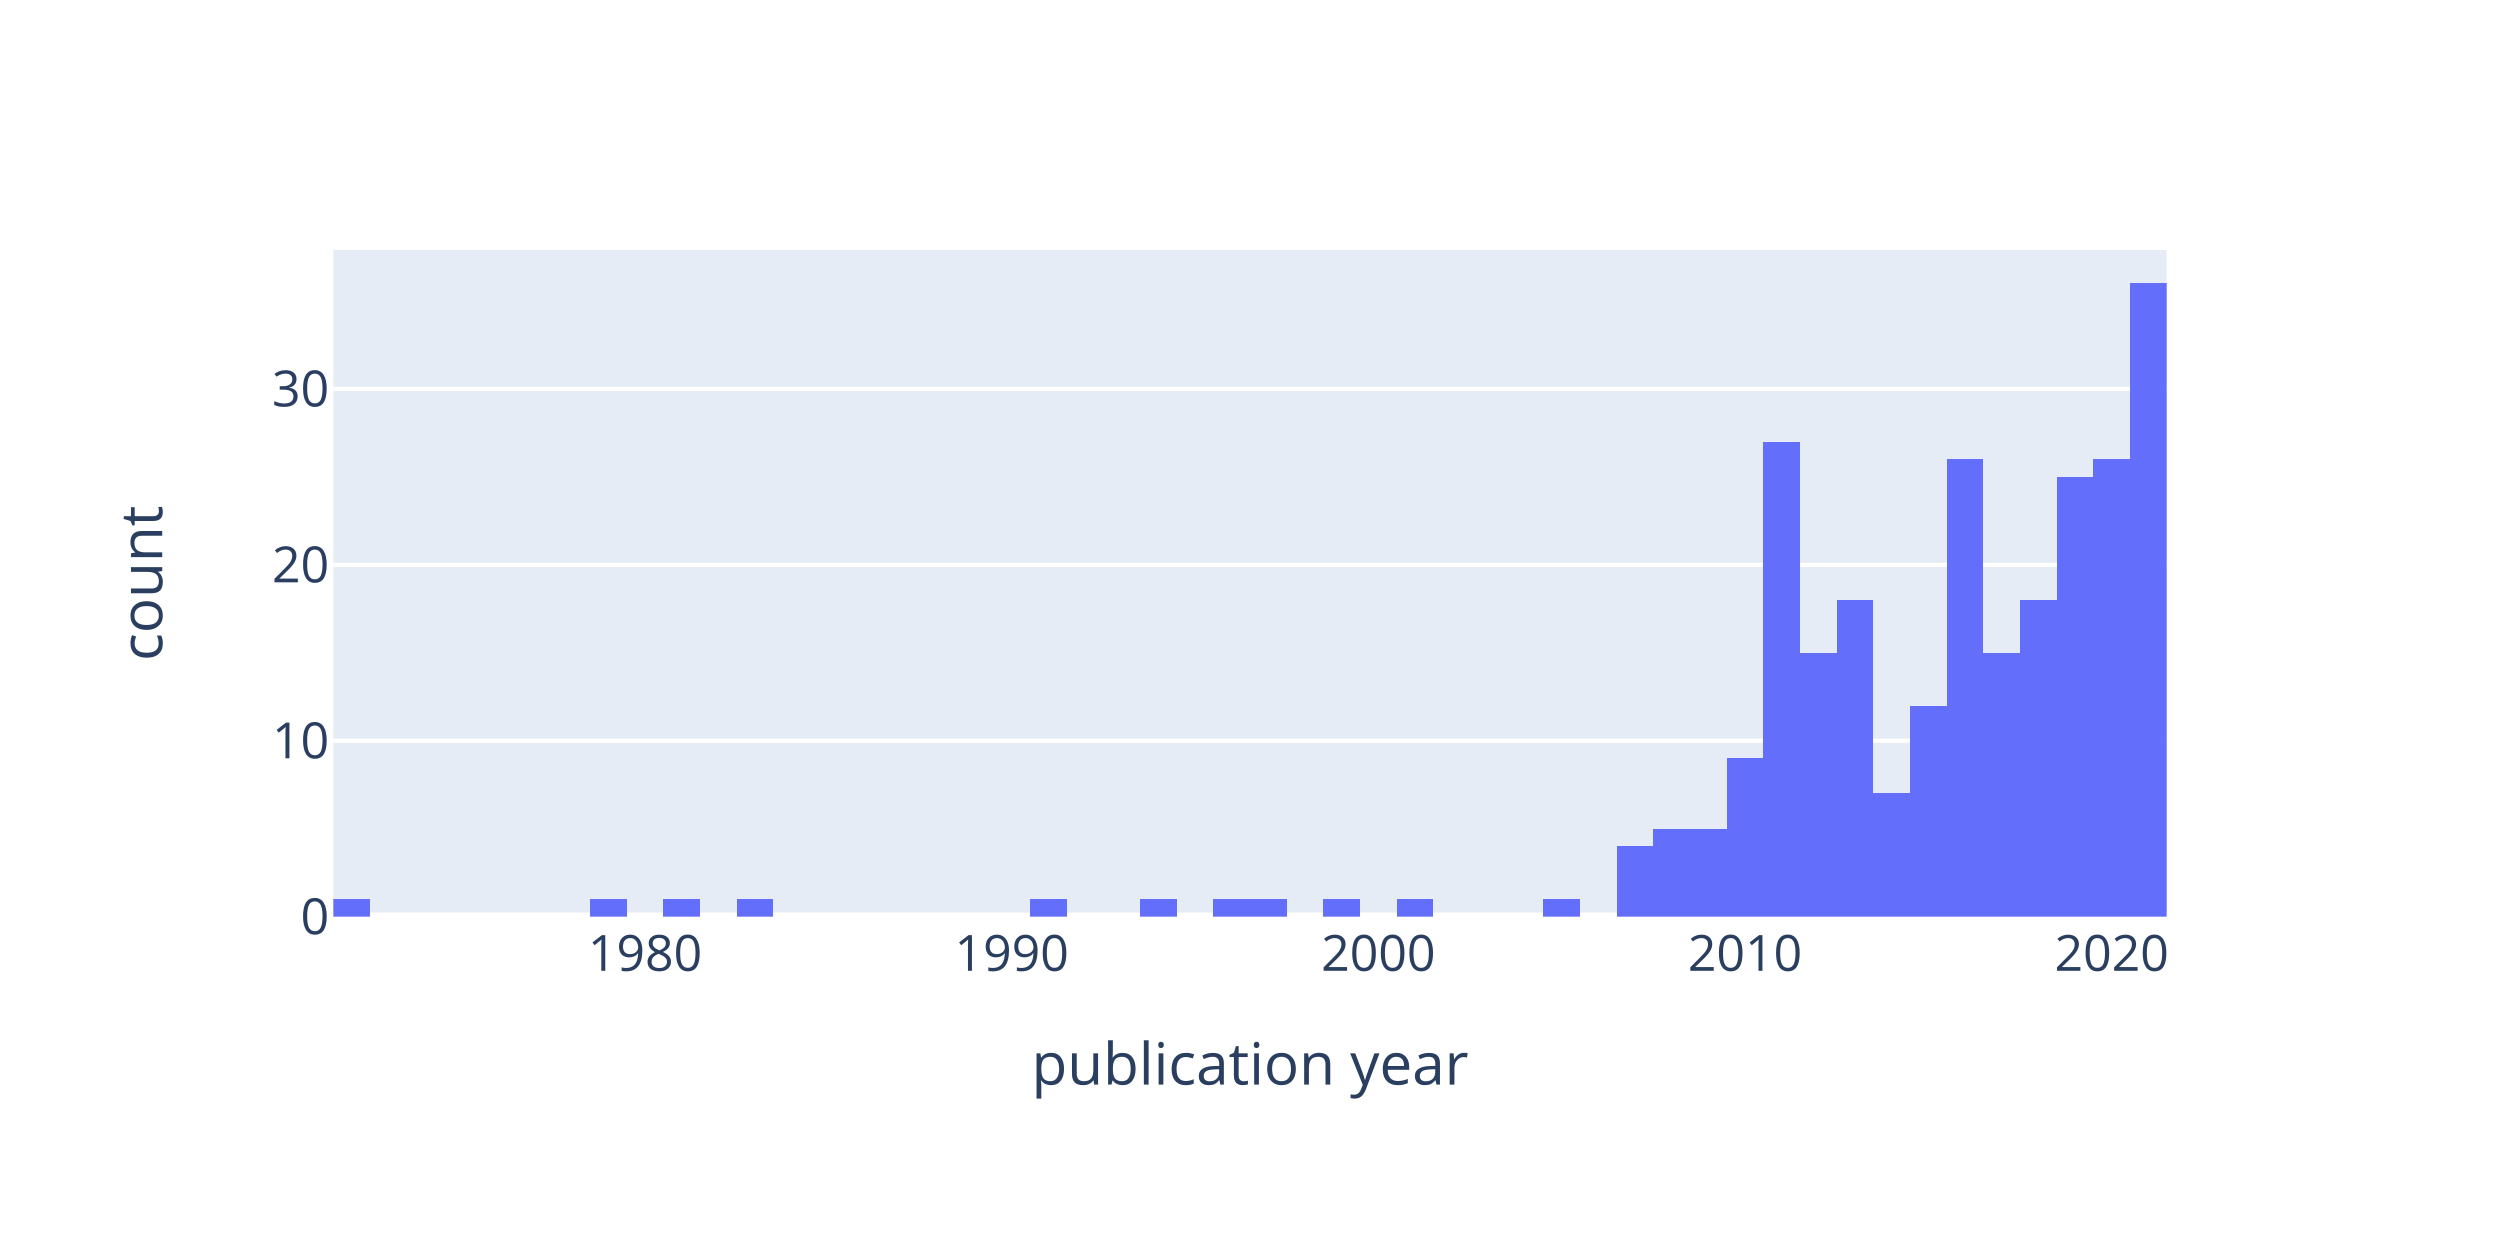
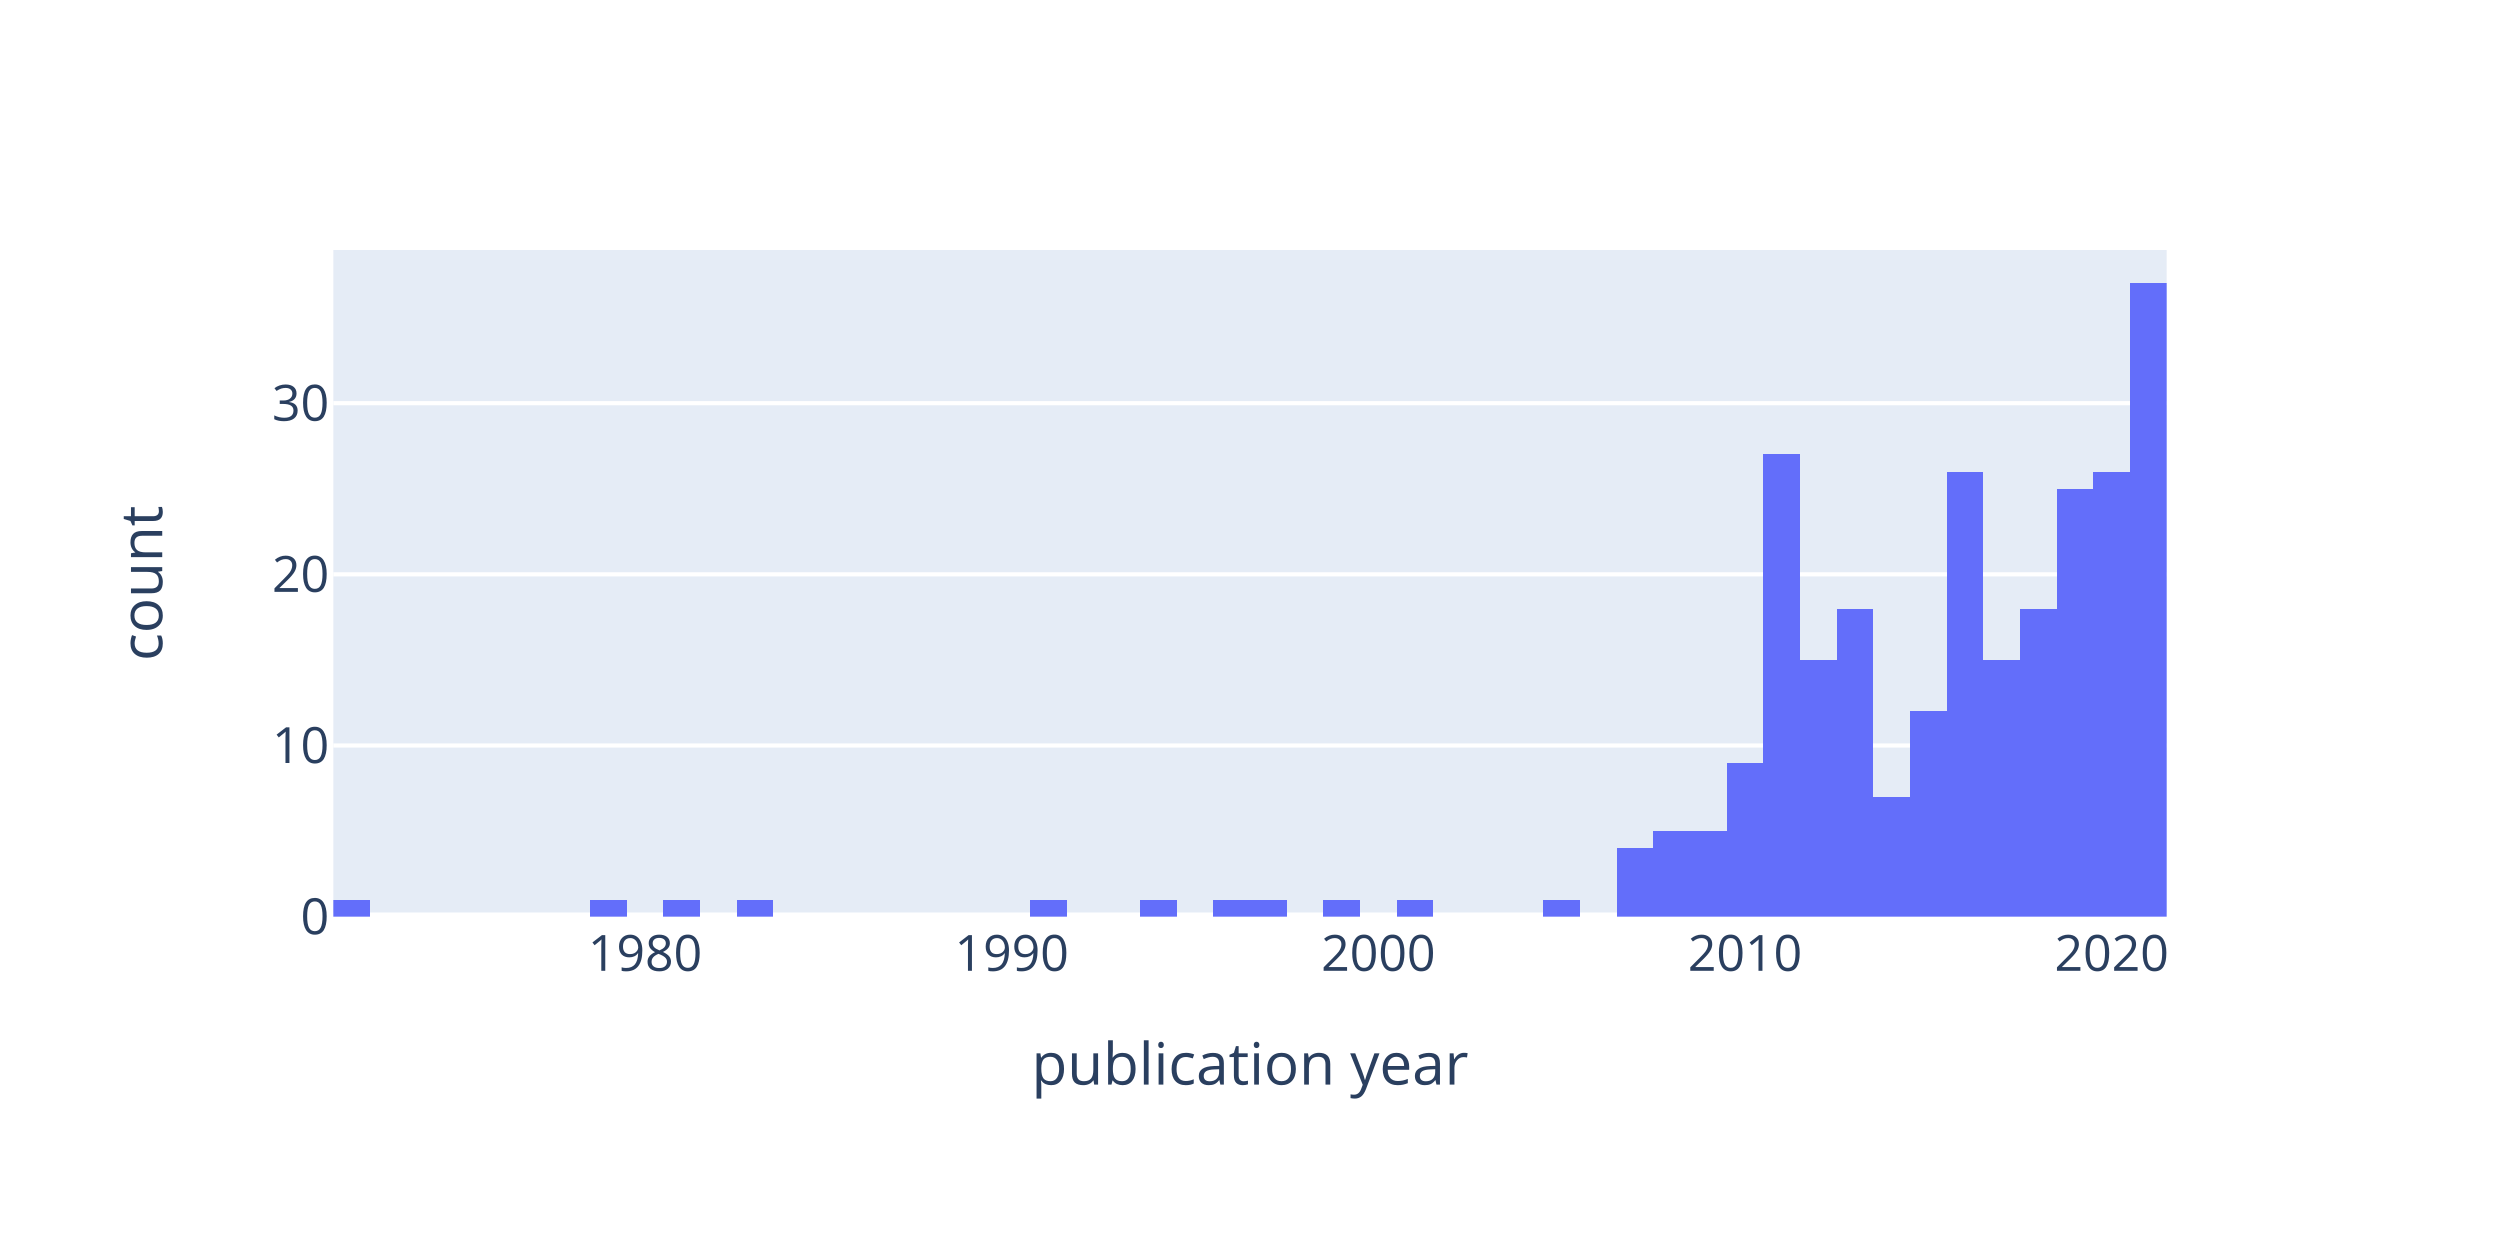
<svg xmlns="http://www.w3.org/2000/svg" class="main-svg" width="600" height="300" style="" viewBox="0 0 600 300">
  <rect x="0" y="0" width="600" height="300" style="fill: rgb(255, 255, 255); fill-opacity: 1;" />
-   <defs id="defs-c4c8d3">
+   <defs id="defs-b1827f">
    <g class="clips">
-       <clipPath id="clipc4c8d3xyplot" class="plotclip">
+       <clipPath id="clipb1827fxyplot" class="plotclip">
        <rect width="440" height="160" />
      </clipPath>
-       <clipPath class="axesclip" id="clipc4c8d3x">
+       <clipPath class="axesclip" id="clipb1827fx">
        <rect x="80" y="0" width="440" height="300" />
      </clipPath>
-       <clipPath class="axesclip" id="clipc4c8d3y">
+       <clipPath class="axesclip" id="clipb1827fy">
        <rect x="0" y="60" width="600" height="160" />
      </clipPath>
-       <clipPath class="axesclip" id="clipc4c8d3xy">
+       <clipPath class="axesclip" id="clipb1827fxy">
        <rect x="80" y="60" width="440" height="160" />
      </clipPath>
    </g>
    <g class="gradients" />
    <g class="patterns" />
  </defs>
  <g class="bglayer">
    <rect class="bg" x="80" y="60" width="440" height="160" style="fill: rgb(229, 236, 246); fill-opacity: 1; stroke-width: 0;" />
  </g>
  <g class="layer-below">
    <g class="imagelayer" />
    <g class="shapelayer" />
  </g>
  <g class="cartesianlayer">
    <g class="subplot xy">
      <g class="layer-subplot">
        <g class="shapelayer" />
        <g class="imagelayer" />
      </g>
      <g class="gridlayer">
        <g class="x" />
        <g class="y">
-           <path class="ygrid crisp" transform="translate(0,177.78)" d="M80,0h440" style="stroke: rgb(255, 255, 255); stroke-opacity: 1; stroke-width: 1px;" />
-           <path class="ygrid crisp" transform="translate(0,135.56)" d="M80,0h440" style="stroke: rgb(255, 255, 255); stroke-opacity: 1; stroke-width: 1px;" />
-           <path class="ygrid crisp" transform="translate(0,93.33)" d="M80,0h440" style="stroke: rgb(255, 255, 255); stroke-opacity: 1; stroke-width: 1px;" />
+           <path class="ygrid crisp" transform="translate(0,178.92)" d="M80,0h440" style="stroke: rgb(255, 255, 255); stroke-opacity: 1; stroke-width: 1px;" />
+           <path class="ygrid crisp" transform="translate(0,137.84)" d="M80,0h440" style="stroke: rgb(255, 255, 255); stroke-opacity: 1; stroke-width: 1px;" />
+           <path class="ygrid crisp" transform="translate(0,96.76)" d="M80,0h440" style="stroke: rgb(255, 255, 255); stroke-opacity: 1; stroke-width: 1px;" />
        </g>
      </g>
      <g class="zerolinelayer">
        <path class="yzl zl crisp" transform="translate(0,220)" d="M80,0h440" style="stroke: rgb(255, 255, 255); stroke-opacity: 1; stroke-width: 2px;" />
      </g>
      <path class="xlines-below" />
      <path class="ylines-below" />
      <g class="overlines-below" />
      <g class="xaxislayer-below" />
      <g class="yaxislayer-below" />
      <g class="overaxes-below" />
-       <g class="plot" transform="translate(80,60)" clip-path="url(#clipc4c8d3xyplot)">
+       <g class="plot" transform="translate(80,60)" clip-path="url(#clipb1827fxyplot)">
        <g class="barlayer mlayer">
          <g class="trace bars" shape-rendering="crispEdges" style="opacity: 1;">
            <g class="points">
              <g class="point">
-                 <path d="M0,160V155.78H8.8V160Z" style="vector-effect: non-scaling-stroke; opacity: 1; stroke-width: 0px; fill: rgb(99, 110, 250); fill-opacity: 1;" />
-               </g>
-               <g class="point">
-                 <path d="M0,0Z" style="vector-effect: non-scaling-stroke; opacity: 1; stroke-width: 0px; fill: rgb(99, 110, 250); fill-opacity: 1;" />
-               </g>
-               <g class="point">
-                 <path d="M0,0Z" style="vector-effect: non-scaling-stroke; opacity: 1; stroke-width: 0px; fill: rgb(99, 110, 250); fill-opacity: 1;" />
-               </g>
-               <g class="point">
-                 <path d="M0,0Z" style="vector-effect: non-scaling-stroke; opacity: 1; stroke-width: 0px; fill: rgb(99, 110, 250); fill-opacity: 1;" />
-               </g>
-               <g class="point">
-                 <path d="M0,0Z" style="vector-effect: non-scaling-stroke; opacity: 1; stroke-width: 0px; fill: rgb(99, 110, 250); fill-opacity: 1;" />
-               </g>
-               <g class="point">
-                 <path d="M0,0Z" style="vector-effect: non-scaling-stroke; opacity: 1; stroke-width: 0px; fill: rgb(99, 110, 250); fill-opacity: 1;" />
-               </g>
-               <g class="point">
-                 <path d="M0,0Z" style="vector-effect: non-scaling-stroke; opacity: 1; stroke-width: 0px; fill: rgb(99, 110, 250); fill-opacity: 1;" />
-               </g>
-               <g class="point">
-                 <path d="M61.6,160V155.78H70.4V160Z" style="vector-effect: non-scaling-stroke; opacity: 1; stroke-width: 0px; fill: rgb(99, 110, 250); fill-opacity: 1;" />
-               </g>
-               <g class="point">
-                 <path d="M0,0Z" style="vector-effect: non-scaling-stroke; opacity: 1; stroke-width: 0px; fill: rgb(99, 110, 250); fill-opacity: 1;" />
-               </g>
-               <g class="point">
-                 <path d="M79.2,160V155.78H88V160Z" style="vector-effect: non-scaling-stroke; opacity: 1; stroke-width: 0px; fill: rgb(99, 110, 250); fill-opacity: 1;" />
-               </g>
-               <g class="point">
-                 <path d="M0,0Z" style="vector-effect: non-scaling-stroke; opacity: 1; stroke-width: 0px; fill: rgb(99, 110, 250); fill-opacity: 1;" />
-               </g>
-               <g class="point">
-                 <path d="M96.8,160V155.78H105.6V160Z" style="vector-effect: non-scaling-stroke; opacity: 1; stroke-width: 0px; fill: rgb(99, 110, 250); fill-opacity: 1;" />
-               </g>
-               <g class="point">
-                 <path d="M0,0Z" style="vector-effect: non-scaling-stroke; opacity: 1; stroke-width: 0px; fill: rgb(99, 110, 250); fill-opacity: 1;" />
-               </g>
-               <g class="point">
-                 <path d="M0,0Z" style="vector-effect: non-scaling-stroke; opacity: 1; stroke-width: 0px; fill: rgb(99, 110, 250); fill-opacity: 1;" />
-               </g>
-               <g class="point">
-                 <path d="M0,0Z" style="vector-effect: non-scaling-stroke; opacity: 1; stroke-width: 0px; fill: rgb(99, 110, 250); fill-opacity: 1;" />
-               </g>
-               <g class="point">
-                 <path d="M0,0Z" style="vector-effect: non-scaling-stroke; opacity: 1; stroke-width: 0px; fill: rgb(99, 110, 250); fill-opacity: 1;" />
-               </g>
-               <g class="point">
-                 <path d="M0,0Z" style="vector-effect: non-scaling-stroke; opacity: 1; stroke-width: 0px; fill: rgb(99, 110, 250); fill-opacity: 1;" />
-               </g>
-               <g class="point">
-                 <path d="M0,0Z" style="vector-effect: non-scaling-stroke; opacity: 1; stroke-width: 0px; fill: rgb(99, 110, 250); fill-opacity: 1;" />
-               </g>
-               <g class="point">
-                 <path d="M0,0Z" style="vector-effect: non-scaling-stroke; opacity: 1; stroke-width: 0px; fill: rgb(99, 110, 250); fill-opacity: 1;" />
-               </g>
-               <g class="point">
-                 <path d="M167.2,160V155.78H176V160Z" style="vector-effect: non-scaling-stroke; opacity: 1; stroke-width: 0px; fill: rgb(99, 110, 250); fill-opacity: 1;" />
-               </g>
-               <g class="point">
-                 <path d="M0,0Z" style="vector-effect: non-scaling-stroke; opacity: 1; stroke-width: 0px; fill: rgb(99, 110, 250); fill-opacity: 1;" />
-               </g>
-               <g class="point">
-                 <path d="M0,0Z" style="vector-effect: non-scaling-stroke; opacity: 1; stroke-width: 0px; fill: rgb(99, 110, 250); fill-opacity: 1;" />
-               </g>
-               <g class="point">
-                 <path d="M193.6,160V155.78H202.4V160Z" style="vector-effect: non-scaling-stroke; opacity: 1; stroke-width: 0px; fill: rgb(99, 110, 250); fill-opacity: 1;" />
-               </g>
-               <g class="point">
-                 <path d="M0,0Z" style="vector-effect: non-scaling-stroke; opacity: 1; stroke-width: 0px; fill: rgb(99, 110, 250); fill-opacity: 1;" />
-               </g>
-               <g class="point">
-                 <path d="M211.2,160V155.78H220V160Z" style="vector-effect: non-scaling-stroke; opacity: 1; stroke-width: 0px; fill: rgb(99, 110, 250); fill-opacity: 1;" />
-               </g>
-               <g class="point">
-                 <path d="M220,160V155.78H228.8V160Z" style="vector-effect: non-scaling-stroke; opacity: 1; stroke-width: 0px; fill: rgb(99, 110, 250); fill-opacity: 1;" />
-               </g>
-               <g class="point">
-                 <path d="M0,0Z" style="vector-effect: non-scaling-stroke; opacity: 1; stroke-width: 0px; fill: rgb(99, 110, 250); fill-opacity: 1;" />
-               </g>
-               <g class="point">
-                 <path d="M237.6,160V155.78H246.4V160Z" style="vector-effect: non-scaling-stroke; opacity: 1; stroke-width: 0px; fill: rgb(99, 110, 250); fill-opacity: 1;" />
-               </g>
-               <g class="point">
-                 <path d="M0,0Z" style="vector-effect: non-scaling-stroke; opacity: 1; stroke-width: 0px; fill: rgb(99, 110, 250); fill-opacity: 1;" />
-               </g>
-               <g class="point">
-                 <path d="M255.2,160V155.78H264V160Z" style="vector-effect: non-scaling-stroke; opacity: 1; stroke-width: 0px; fill: rgb(99, 110, 250); fill-opacity: 1;" />
-               </g>
-               <g class="point">
-                 <path d="M0,0Z" style="vector-effect: non-scaling-stroke; opacity: 1; stroke-width: 0px; fill: rgb(99, 110, 250); fill-opacity: 1;" />
-               </g>
-               <g class="point">
-                 <path d="M0,0Z" style="vector-effect: non-scaling-stroke; opacity: 1; stroke-width: 0px; fill: rgb(99, 110, 250); fill-opacity: 1;" />
-               </g>
-               <g class="point">
-                 <path d="M0,0Z" style="vector-effect: non-scaling-stroke; opacity: 1; stroke-width: 0px; fill: rgb(99, 110, 250); fill-opacity: 1;" />
-               </g>
-               <g class="point">
-                 <path d="M290.4,160V155.78H299.2V160Z" style="vector-effect: non-scaling-stroke; opacity: 1; stroke-width: 0px; fill: rgb(99, 110, 250); fill-opacity: 1;" />
-               </g>
-               <g class="point">
-                 <path d="M0,0Z" style="vector-effect: non-scaling-stroke; opacity: 1; stroke-width: 0px; fill: rgb(99, 110, 250); fill-opacity: 1;" />
-               </g>
-               <g class="point">
-                 <path d="M308,160V143.11H316.8V160Z" style="vector-effect: non-scaling-stroke; opacity: 1; stroke-width: 0px; fill: rgb(99, 110, 250); fill-opacity: 1;" />
-               </g>
-               <g class="point">
-                 <path d="M316.8,160V138.89H325.6V160Z" style="vector-effect: non-scaling-stroke; opacity: 1; stroke-width: 0px; fill: rgb(99, 110, 250); fill-opacity: 1;" />
-               </g>
-               <g class="point">
-                 <path d="M325.6,160V138.89H334.4V160Z" style="vector-effect: non-scaling-stroke; opacity: 1; stroke-width: 0px; fill: rgb(99, 110, 250); fill-opacity: 1;" />
-               </g>
-               <g class="point">
-                 <path d="M334.4,160V122H343.2V160Z" style="vector-effect: non-scaling-stroke; opacity: 1; stroke-width: 0px; fill: rgb(99, 110, 250); fill-opacity: 1;" />
-               </g>
-               <g class="point">
-                 <path d="M343.2,160V46H352V160Z" style="vector-effect: non-scaling-stroke; opacity: 1; stroke-width: 0px; fill: rgb(99, 110, 250); fill-opacity: 1;" />
-               </g>
-               <g class="point">
-                 <path d="M352,160V96.67H360.8V160Z" style="vector-effect: non-scaling-stroke; opacity: 1; stroke-width: 0px; fill: rgb(99, 110, 250); fill-opacity: 1;" />
-               </g>
-               <g class="point">
-                 <path d="M360.8,160V84H369.6V160Z" style="vector-effect: non-scaling-stroke; opacity: 1; stroke-width: 0px; fill: rgb(99, 110, 250); fill-opacity: 1;" />
-               </g>
-               <g class="point">
-                 <path d="M369.6,160V130.44H378.4V160Z" style="vector-effect: non-scaling-stroke; opacity: 1; stroke-width: 0px; fill: rgb(99, 110, 250); fill-opacity: 1;" />
-               </g>
-               <g class="point">
-                 <path d="M378.4,160V109.33H387.2V160Z" style="vector-effect: non-scaling-stroke; opacity: 1; stroke-width: 0px; fill: rgb(99, 110, 250); fill-opacity: 1;" />
-               </g>
-               <g class="point">
-                 <path d="M387.2,160V50.22H396V160Z" style="vector-effect: non-scaling-stroke; opacity: 1; stroke-width: 0px; fill: rgb(99, 110, 250); fill-opacity: 1;" />
-               </g>
-               <g class="point">
-                 <path d="M396,160V96.67H404.8V160Z" style="vector-effect: non-scaling-stroke; opacity: 1; stroke-width: 0px; fill: rgb(99, 110, 250); fill-opacity: 1;" />
-               </g>
-               <g class="point">
-                 <path d="M404.8,160V84H413.6V160Z" style="vector-effect: non-scaling-stroke; opacity: 1; stroke-width: 0px; fill: rgb(99, 110, 250); fill-opacity: 1;" />
-               </g>
-               <g class="point">
-                 <path d="M413.6,160V54.44H422.4V160Z" style="vector-effect: non-scaling-stroke; opacity: 1; stroke-width: 0px; fill: rgb(99, 110, 250); fill-opacity: 1;" />
-               </g>
-               <g class="point">
-                 <path d="M422.4,160V50.22H431.2V160Z" style="vector-effect: non-scaling-stroke; opacity: 1; stroke-width: 0px; fill: rgb(99, 110, 250); fill-opacity: 1;" />
+                 <path d="M0,160V155.89H8.8V160Z" style="vector-effect: non-scaling-stroke; opacity: 1; stroke-width: 0px; fill: rgb(99, 110, 250); fill-opacity: 1;" />
+               </g>
+               <g class="point">
+                 <path d="M0,0Z" style="vector-effect: non-scaling-stroke; opacity: 1; stroke-width: 0px; fill: rgb(99, 110, 250); fill-opacity: 1;" />
+               </g>
+               <g class="point">
+                 <path d="M0,0Z" style="vector-effect: non-scaling-stroke; opacity: 1; stroke-width: 0px; fill: rgb(99, 110, 250); fill-opacity: 1;" />
+               </g>
+               <g class="point">
+                 <path d="M0,0Z" style="vector-effect: non-scaling-stroke; opacity: 1; stroke-width: 0px; fill: rgb(99, 110, 250); fill-opacity: 1;" />
+               </g>
+               <g class="point">
+                 <path d="M0,0Z" style="vector-effect: non-scaling-stroke; opacity: 1; stroke-width: 0px; fill: rgb(99, 110, 250); fill-opacity: 1;" />
+               </g>
+               <g class="point">
+                 <path d="M0,0Z" style="vector-effect: non-scaling-stroke; opacity: 1; stroke-width: 0px; fill: rgb(99, 110, 250); fill-opacity: 1;" />
+               </g>
+               <g class="point">
+                 <path d="M0,0Z" style="vector-effect: non-scaling-stroke; opacity: 1; stroke-width: 0px; fill: rgb(99, 110, 250); fill-opacity: 1;" />
+               </g>
+               <g class="point">
+                 <path d="M61.6,160V155.89H70.4V160Z" style="vector-effect: non-scaling-stroke; opacity: 1; stroke-width: 0px; fill: rgb(99, 110, 250); fill-opacity: 1;" />
+               </g>
+               <g class="point">
+                 <path d="M0,0Z" style="vector-effect: non-scaling-stroke; opacity: 1; stroke-width: 0px; fill: rgb(99, 110, 250); fill-opacity: 1;" />
+               </g>
+               <g class="point">
+                 <path d="M79.2,160V155.89H88V160Z" style="vector-effect: non-scaling-stroke; opacity: 1; stroke-width: 0px; fill: rgb(99, 110, 250); fill-opacity: 1;" />
+               </g>
+               <g class="point">
+                 <path d="M0,0Z" style="vector-effect: non-scaling-stroke; opacity: 1; stroke-width: 0px; fill: rgb(99, 110, 250); fill-opacity: 1;" />
+               </g>
+               <g class="point">
+                 <path d="M96.8,160V155.89H105.6V160Z" style="vector-effect: non-scaling-stroke; opacity: 1; stroke-width: 0px; fill: rgb(99, 110, 250); fill-opacity: 1;" />
+               </g>
+               <g class="point">
+                 <path d="M0,0Z" style="vector-effect: non-scaling-stroke; opacity: 1; stroke-width: 0px; fill: rgb(99, 110, 250); fill-opacity: 1;" />
+               </g>
+               <g class="point">
+                 <path d="M0,0Z" style="vector-effect: non-scaling-stroke; opacity: 1; stroke-width: 0px; fill: rgb(99, 110, 250); fill-opacity: 1;" />
+               </g>
+               <g class="point">
+                 <path d="M0,0Z" style="vector-effect: non-scaling-stroke; opacity: 1; stroke-width: 0px; fill: rgb(99, 110, 250); fill-opacity: 1;" />
+               </g>
+               <g class="point">
+                 <path d="M0,0Z" style="vector-effect: non-scaling-stroke; opacity: 1; stroke-width: 0px; fill: rgb(99, 110, 250); fill-opacity: 1;" />
+               </g>
+               <g class="point">
+                 <path d="M0,0Z" style="vector-effect: non-scaling-stroke; opacity: 1; stroke-width: 0px; fill: rgb(99, 110, 250); fill-opacity: 1;" />
+               </g>
+               <g class="point">
+                 <path d="M0,0Z" style="vector-effect: non-scaling-stroke; opacity: 1; stroke-width: 0px; fill: rgb(99, 110, 250); fill-opacity: 1;" />
+               </g>
+               <g class="point">
+                 <path d="M0,0Z" style="vector-effect: non-scaling-stroke; opacity: 1; stroke-width: 0px; fill: rgb(99, 110, 250); fill-opacity: 1;" />
+               </g>
+               <g class="point">
+                 <path d="M167.2,160V155.89H176V160Z" style="vector-effect: non-scaling-stroke; opacity: 1; stroke-width: 0px; fill: rgb(99, 110, 250); fill-opacity: 1;" />
+               </g>
+               <g class="point">
+                 <path d="M0,0Z" style="vector-effect: non-scaling-stroke; opacity: 1; stroke-width: 0px; fill: rgb(99, 110, 250); fill-opacity: 1;" />
+               </g>
+               <g class="point">
+                 <path d="M0,0Z" style="vector-effect: non-scaling-stroke; opacity: 1; stroke-width: 0px; fill: rgb(99, 110, 250); fill-opacity: 1;" />
+               </g>
+               <g class="point">
+                 <path d="M193.6,160V155.89H202.4V160Z" style="vector-effect: non-scaling-stroke; opacity: 1; stroke-width: 0px; fill: rgb(99, 110, 250); fill-opacity: 1;" />
+               </g>
+               <g class="point">
+                 <path d="M0,0Z" style="vector-effect: non-scaling-stroke; opacity: 1; stroke-width: 0px; fill: rgb(99, 110, 250); fill-opacity: 1;" />
+               </g>
+               <g class="point">
+                 <path d="M211.2,160V155.89H220V160Z" style="vector-effect: non-scaling-stroke; opacity: 1; stroke-width: 0px; fill: rgb(99, 110, 250); fill-opacity: 1;" />
+               </g>
+               <g class="point">
+                 <path d="M220,160V155.89H228.8V160Z" style="vector-effect: non-scaling-stroke; opacity: 1; stroke-width: 0px; fill: rgb(99, 110, 250); fill-opacity: 1;" />
+               </g>
+               <g class="point">
+                 <path d="M0,0Z" style="vector-effect: non-scaling-stroke; opacity: 1; stroke-width: 0px; fill: rgb(99, 110, 250); fill-opacity: 1;" />
+               </g>
+               <g class="point">
+                 <path d="M237.6,160V155.89H246.4V160Z" style="vector-effect: non-scaling-stroke; opacity: 1; stroke-width: 0px; fill: rgb(99, 110, 250); fill-opacity: 1;" />
+               </g>
+               <g class="point">
+                 <path d="M0,0Z" style="vector-effect: non-scaling-stroke; opacity: 1; stroke-width: 0px; fill: rgb(99, 110, 250); fill-opacity: 1;" />
+               </g>
+               <g class="point">
+                 <path d="M255.2,160V155.89H264V160Z" style="vector-effect: non-scaling-stroke; opacity: 1; stroke-width: 0px; fill: rgb(99, 110, 250); fill-opacity: 1;" />
+               </g>
+               <g class="point">
+                 <path d="M0,0Z" style="vector-effect: non-scaling-stroke; opacity: 1; stroke-width: 0px; fill: rgb(99, 110, 250); fill-opacity: 1;" />
+               </g>
+               <g class="point">
+                 <path d="M0,0Z" style="vector-effect: non-scaling-stroke; opacity: 1; stroke-width: 0px; fill: rgb(99, 110, 250); fill-opacity: 1;" />
+               </g>
+               <g class="point">
+                 <path d="M0,0Z" style="vector-effect: non-scaling-stroke; opacity: 1; stroke-width: 0px; fill: rgb(99, 110, 250); fill-opacity: 1;" />
+               </g>
+               <g class="point">
+                 <path d="M290.4,160V155.89H299.2V160Z" style="vector-effect: non-scaling-stroke; opacity: 1; stroke-width: 0px; fill: rgb(99, 110, 250); fill-opacity: 1;" />
+               </g>
+               <g class="point">
+                 <path d="M0,0Z" style="vector-effect: non-scaling-stroke; opacity: 1; stroke-width: 0px; fill: rgb(99, 110, 250); fill-opacity: 1;" />
+               </g>
+               <g class="point">
+                 <path d="M308,160V143.57H316.8V160Z" style="vector-effect: non-scaling-stroke; opacity: 1; stroke-width: 0px; fill: rgb(99, 110, 250); fill-opacity: 1;" />
+               </g>
+               <g class="point">
+                 <path d="M316.8,160V139.46H325.6V160Z" style="vector-effect: non-scaling-stroke; opacity: 1; stroke-width: 0px; fill: rgb(99, 110, 250); fill-opacity: 1;" />
+               </g>
+               <g class="point">
+                 <path d="M325.6,160V139.46H334.4V160Z" style="vector-effect: non-scaling-stroke; opacity: 1; stroke-width: 0px; fill: rgb(99, 110, 250); fill-opacity: 1;" />
+               </g>
+               <g class="point">
+                 <path d="M334.4,160V123.03H343.2V160Z" style="vector-effect: non-scaling-stroke; opacity: 1; stroke-width: 0px; fill: rgb(99, 110, 250); fill-opacity: 1;" />
+               </g>
+               <g class="point">
+                 <path d="M343.2,160V49.08H352V160Z" style="vector-effect: non-scaling-stroke; opacity: 1; stroke-width: 0px; fill: rgb(99, 110, 250); fill-opacity: 1;" />
+               </g>
+               <g class="point">
+                 <path d="M352,160V98.38H360.8V160Z" style="vector-effect: non-scaling-stroke; opacity: 1; stroke-width: 0px; fill: rgb(99, 110, 250); fill-opacity: 1;" />
+               </g>
+               <g class="point">
+                 <path d="M360.8,160V86.05H369.6V160Z" style="vector-effect: non-scaling-stroke; opacity: 1; stroke-width: 0px; fill: rgb(99, 110, 250); fill-opacity: 1;" />
+               </g>
+               <g class="point">
+                 <path d="M369.6,160V131.24H378.4V160Z" style="vector-effect: non-scaling-stroke; opacity: 1; stroke-width: 0px; fill: rgb(99, 110, 250); fill-opacity: 1;" />
+               </g>
+               <g class="point">
+                 <path d="M378.4,160V110.7H387.2V160Z" style="vector-effect: non-scaling-stroke; opacity: 1; stroke-width: 0px; fill: rgb(99, 110, 250); fill-opacity: 1;" />
+               </g>
+               <g class="point">
+                 <path d="M387.2,160V53.19H396V160Z" style="vector-effect: non-scaling-stroke; opacity: 1; stroke-width: 0px; fill: rgb(99, 110, 250); fill-opacity: 1;" />
+               </g>
+               <g class="point">
+                 <path d="M396,160V98.38H404.8V160Z" style="vector-effect: non-scaling-stroke; opacity: 1; stroke-width: 0px; fill: rgb(99, 110, 250); fill-opacity: 1;" />
+               </g>
+               <g class="point">
+                 <path d="M404.8,160V86.05H413.6V160Z" style="vector-effect: non-scaling-stroke; opacity: 1; stroke-width: 0px; fill: rgb(99, 110, 250); fill-opacity: 1;" />
+               </g>
+               <g class="point">
+                 <path d="M413.6,160V57.3H422.4V160Z" style="vector-effect: non-scaling-stroke; opacity: 1; stroke-width: 0px; fill: rgb(99, 110, 250); fill-opacity: 1;" />
+               </g>
+               <g class="point">
+                 <path d="M422.4,160V53.19H431.2V160Z" style="vector-effect: non-scaling-stroke; opacity: 1; stroke-width: 0px; fill: rgb(99, 110, 250); fill-opacity: 1;" />
              </g>
              <g class="point">
                <path d="M431.2,160V8H440V160Z" style="vector-effect: non-scaling-stroke; opacity: 1; stroke-width: 0px; fill: rgb(99, 110, 250); fill-opacity: 1;" />
              </g>
            </g>
          </g>
        </g>
      </g>
      <g class="overplot" />
      <path class="xlines-above crisp" d="M0,0" style="fill: none;" />
      <path class="ylines-above crisp" d="M0,0" style="fill: none;" />
      <g class="overlines-above" />
      <g class="xaxislayer-above">
        <g class="xtick">
          <text text-anchor="middle" x="0" y="233" transform="translate(154.8,0)" style="font-family: 'Open Sans', verdana, arial, sans-serif; font-size: 12px; fill: rgb(42, 63, 95); fill-opacity: 1; white-space: pre; opacity: 1;">1980</text>
        </g>
        <g class="xtick">
          <text text-anchor="middle" x="0" y="233" style="font-family: 'Open Sans', verdana, arial, sans-serif; font-size: 12px; fill: rgb(42, 63, 95); fill-opacity: 1; white-space: pre; opacity: 1;" transform="translate(242.8,0)">1990</text>
        </g>
        <g class="xtick">
          <text text-anchor="middle" x="0" y="233" style="font-family: 'Open Sans', verdana, arial, sans-serif; font-size: 12px; fill: rgb(42, 63, 95); fill-opacity: 1; white-space: pre; opacity: 1;" transform="translate(330.8,0)">2000</text>
        </g>
        <g class="xtick">
          <text text-anchor="middle" x="0" y="233" style="font-family: 'Open Sans', verdana, arial, sans-serif; font-size: 12px; fill: rgb(42, 63, 95); fill-opacity: 1; white-space: pre; opacity: 1;" transform="translate(418.8,0)">2010</text>
        </g>
        <g class="xtick">
          <text text-anchor="middle" x="0" y="233" style="font-family: 'Open Sans', verdana, arial, sans-serif; font-size: 12px; fill: rgb(42, 63, 95); fill-opacity: 1; white-space: pre; opacity: 1;" transform="translate(506.8,0)">2020</text>
        </g>
      </g>
      <g class="yaxislayer-above">
        <g class="ytick">
          <text text-anchor="end" x="79" y="4.2" transform="translate(0,220)" style="font-family: 'Open Sans', verdana, arial, sans-serif; font-size: 12px; fill: rgb(42, 63, 95); fill-opacity: 1; white-space: pre; opacity: 1;">0</text>
        </g>
        <g class="ytick">
-           <text text-anchor="end" x="79" y="4.2" style="font-family: 'Open Sans', verdana, arial, sans-serif; font-size: 12px; fill: rgb(42, 63, 95); fill-opacity: 1; white-space: pre; opacity: 1;" transform="translate(0,177.78)">10</text>
-         </g>
-         <g class="ytick">
-           <text text-anchor="end" x="79" y="4.2" style="font-family: 'Open Sans', verdana, arial, sans-serif; font-size: 12px; fill: rgb(42, 63, 95); fill-opacity: 1; white-space: pre; opacity: 1;" transform="translate(0,135.56)">20</text>
-         </g>
-         <g class="ytick">
-           <text text-anchor="end" x="79" y="4.2" style="font-family: 'Open Sans', verdana, arial, sans-serif; font-size: 12px; fill: rgb(42, 63, 95); fill-opacity: 1; white-space: pre; opacity: 1;" transform="translate(0,93.33)">30</text>
+           <text text-anchor="end" x="79" y="4.2" style="font-family: 'Open Sans', verdana, arial, sans-serif; font-size: 12px; fill: rgb(42, 63, 95); fill-opacity: 1; white-space: pre; opacity: 1;" transform="translate(0,178.92)">10</text>
+         </g>
+         <g class="ytick">
+           <text text-anchor="end" x="79" y="4.2" style="font-family: 'Open Sans', verdana, arial, sans-serif; font-size: 12px; fill: rgb(42, 63, 95); fill-opacity: 1; white-space: pre; opacity: 1;" transform="translate(0,137.84)">20</text>
+         </g>
+         <g class="ytick">
+           <text text-anchor="end" x="79" y="4.2" style="font-family: 'Open Sans', verdana, arial, sans-serif; font-size: 12px; fill: rgb(42, 63, 95); fill-opacity: 1; white-space: pre; opacity: 1;" transform="translate(0,96.76)">30</text>
        </g>
      </g>
      <g class="overaxes-above" />
    </g>
  </g>
  <g class="polarlayer" />
  <g class="smithlayer" />
  <g class="ternarylayer" />
  <g class="geolayer" />
  <g class="funnelarealayer" />
  <g class="pielayer" />
  <g class="iciclelayer" />
  <g class="treemaplayer" />
  <g class="sunburstlayer" />
  <g class="glimages" />
-   <defs id="topdefs-c4c8d3">
+   <defs id="topdefs-b1827f">
    <g class="clips" />
  </defs>
  <g class="layer-above">
    <g class="imagelayer" />
    <g class="shapelayer" />
  </g>
  <g class="infolayer">
    <g class="g-gtitle" />
    <g class="g-xtitle">
      <text class="xtitle" x="300" y="260.3" text-anchor="middle" style="font-family: 'Open Sans', verdana, arial, sans-serif; font-size: 14px; fill: rgb(42, 63, 95); opacity: 1; font-weight: normal; white-space: pre;">publication year</text>
    </g>
    <g class="g-ytitle">
      <text class="ytitle" transform="rotate(-90,38.93438,140)" x="38.934" y="140" text-anchor="middle" style="font-family: 'Open Sans', verdana, arial, sans-serif; font-size: 14px; fill: rgb(42, 63, 95); opacity: 1; font-weight: normal; white-space: pre;">count</text>
    </g>
  </g>
</svg>
